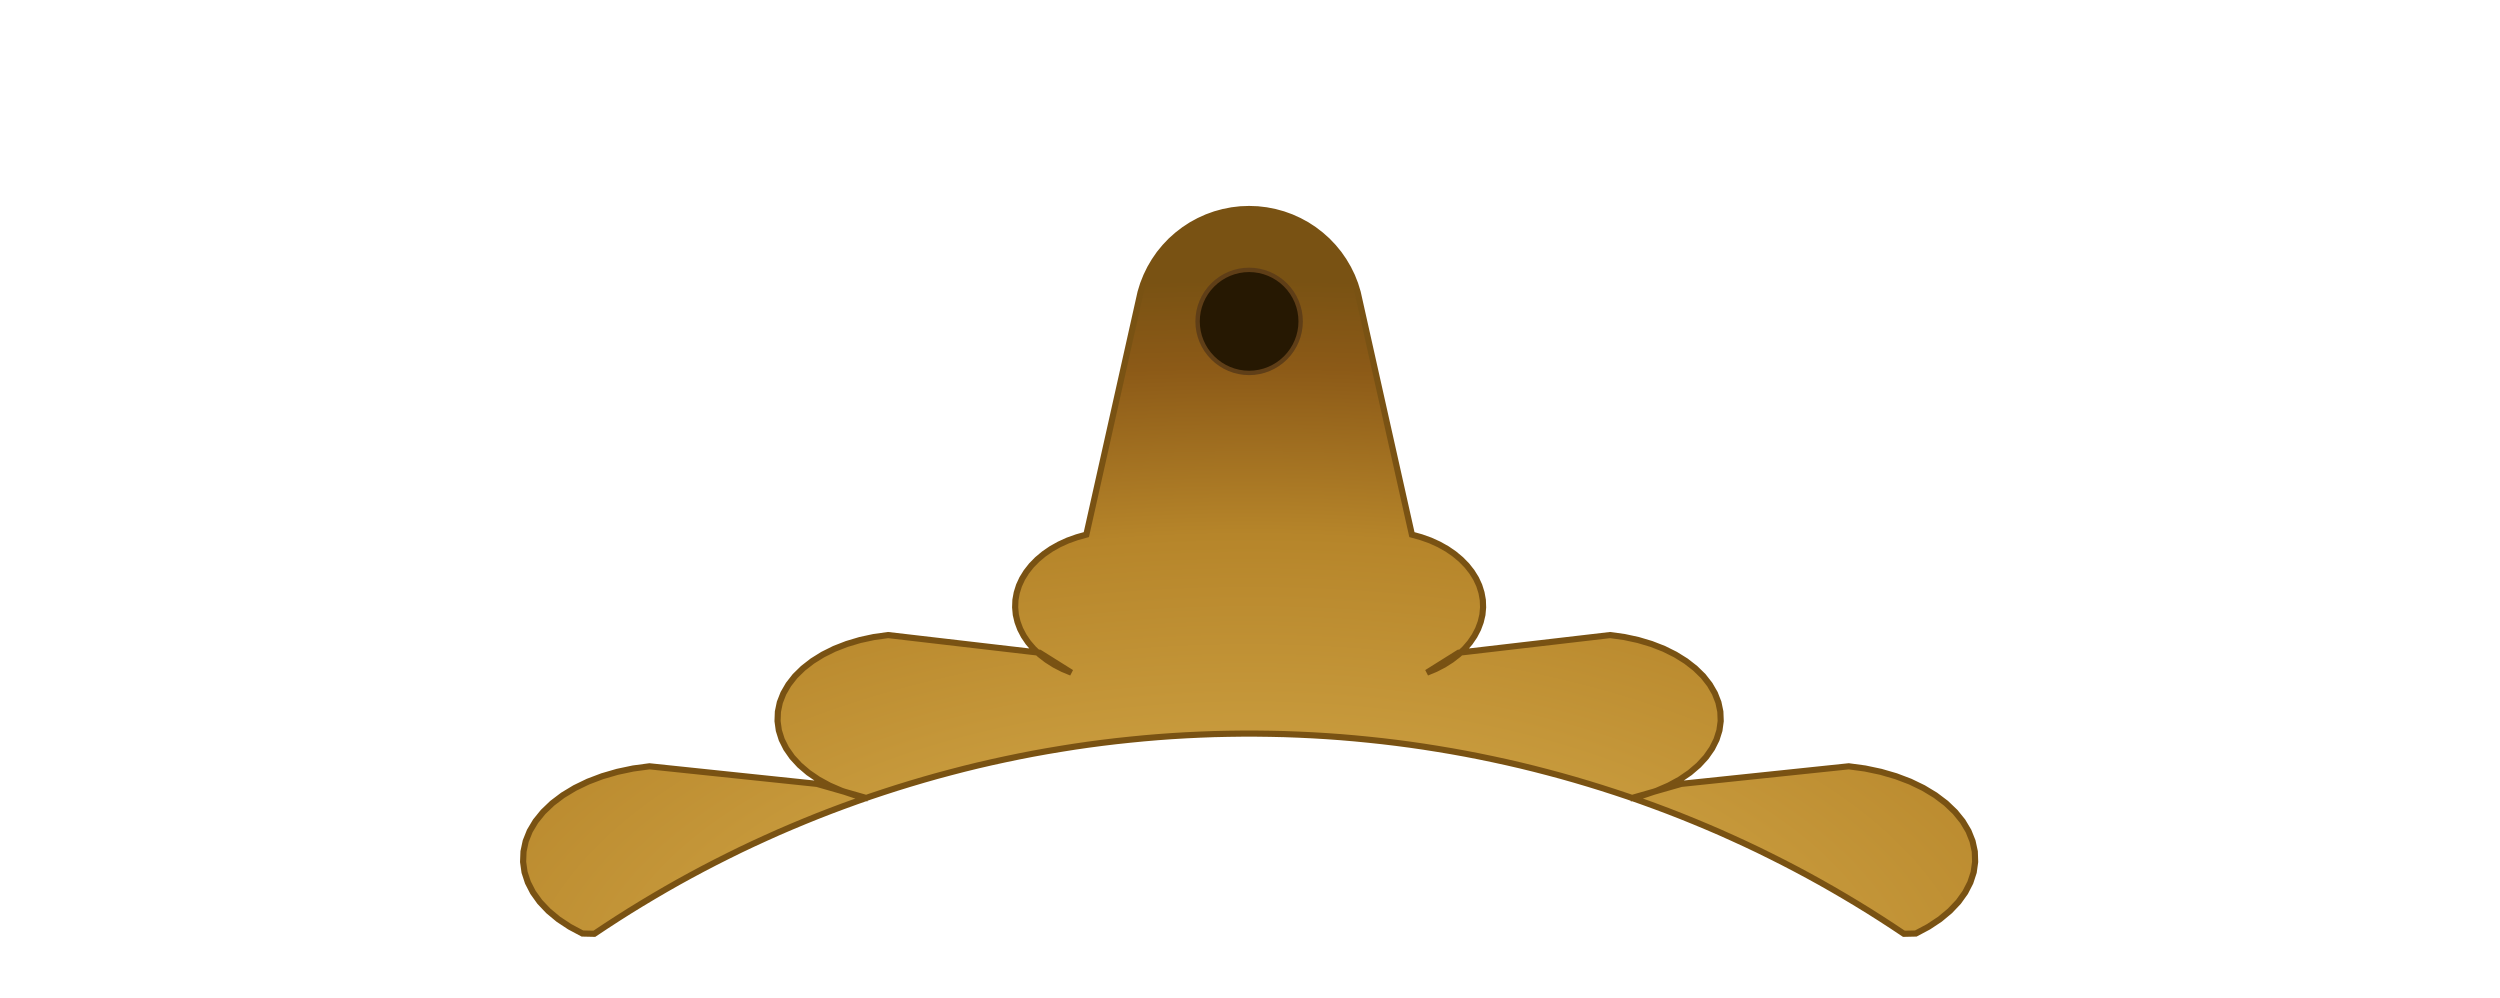
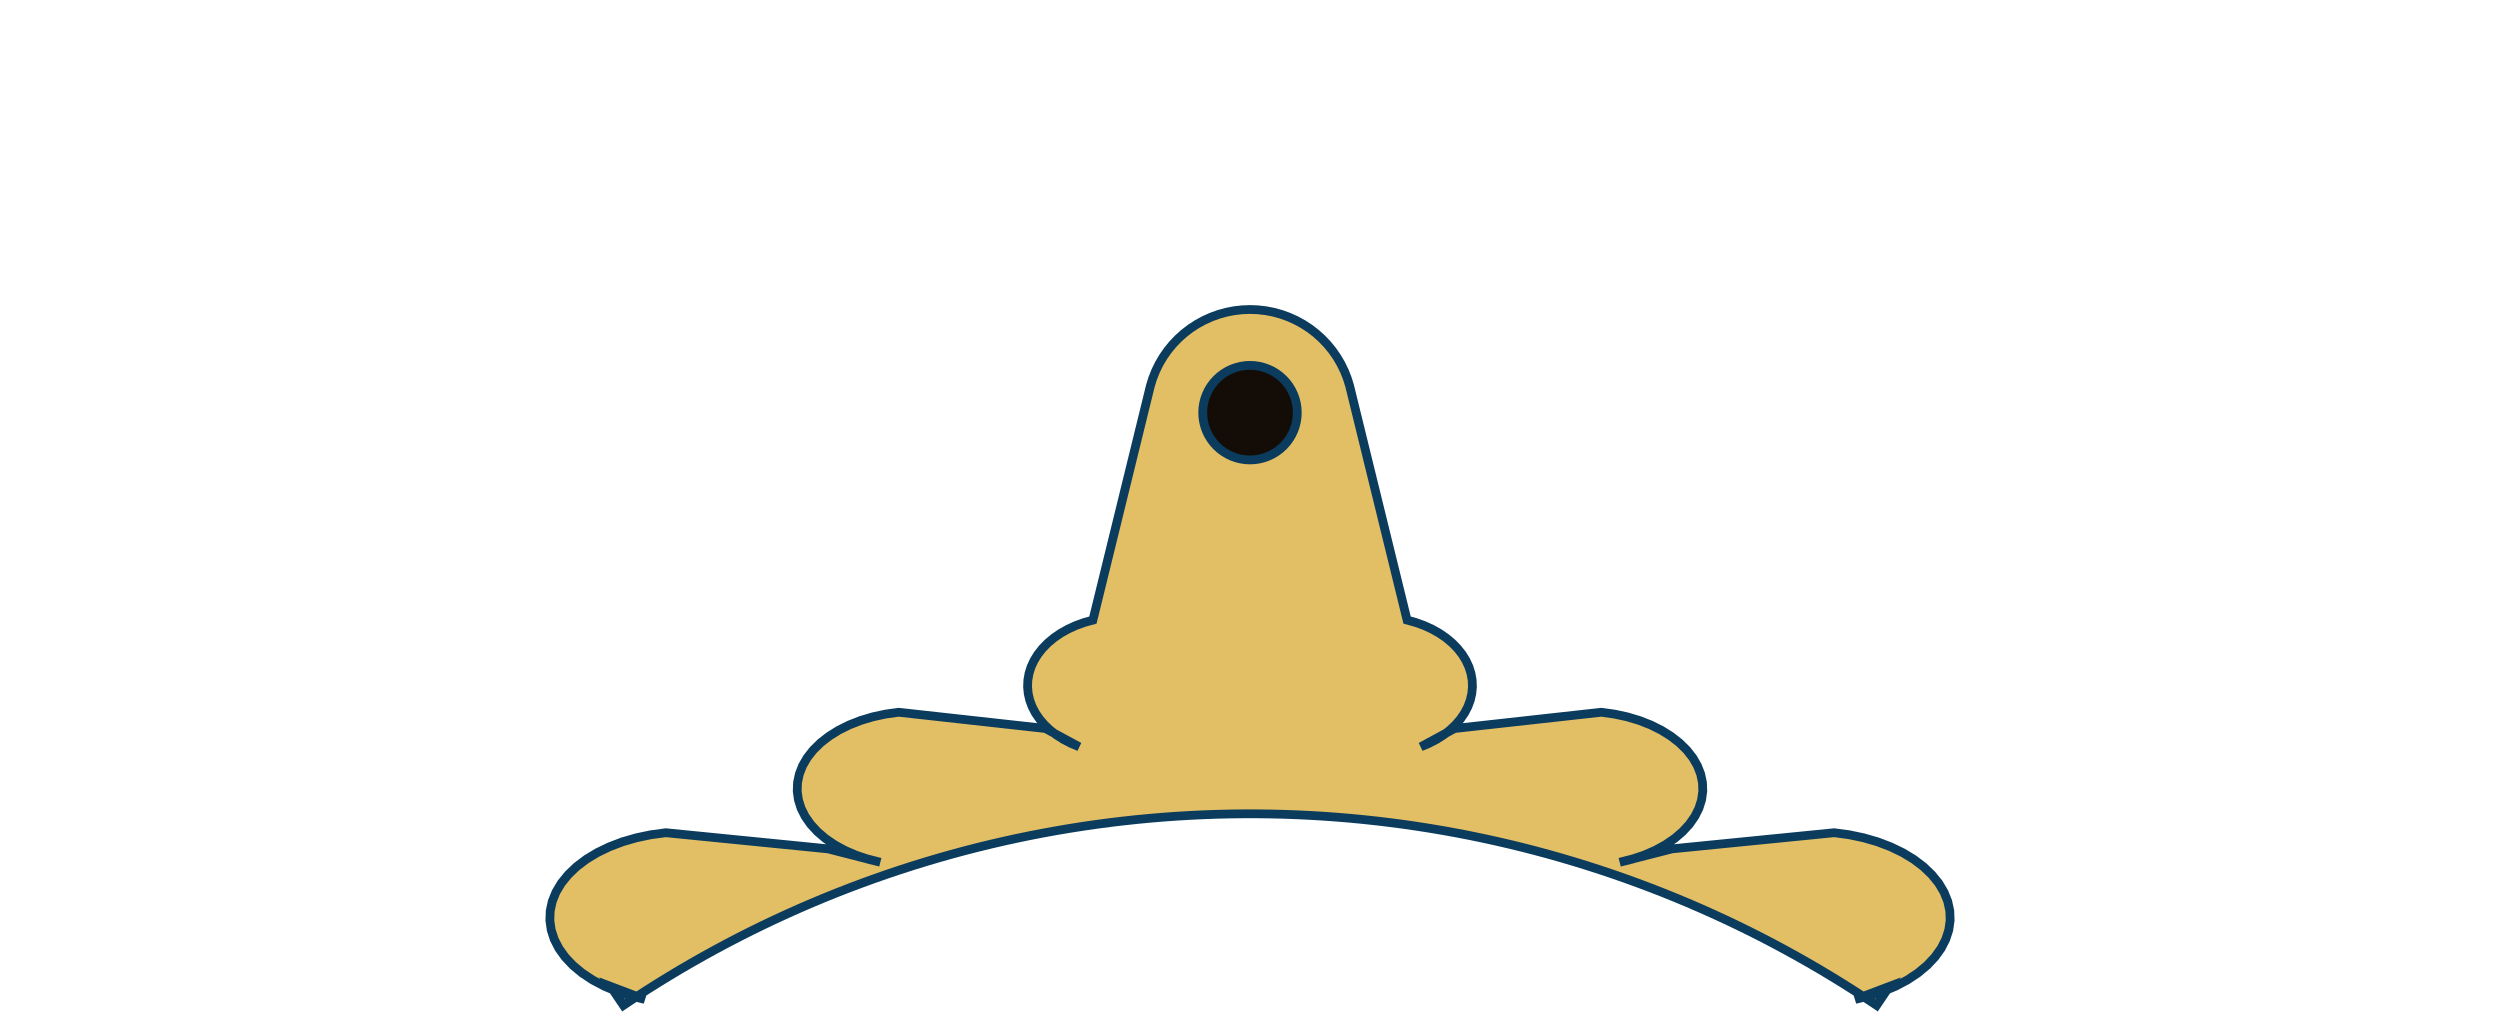
- <svg xmlns="http://www.w3.org/2000/svg" id="kursi-svg" class="kursi-img" viewBox="0 0 569 227" width="569" height="227">
+ <svg xmlns="http://www.w3.org/2000/svg" width="568.8pt" height="234.72pt" viewBox="0 0 568.8 234.72" version="1.1">
  <defs>
-     <radialGradient id="kursi-ancient-grad" cx="50%" cy="110%" r="100%">
-       <stop offset="0%" stop-color="#6e450d" />
-       <stop offset="15%" stop-color="#9d6e20" />
-       <stop offset="35%" stop-color="#c99c3e" />
-       <stop offset="65%" stop-color="#b6852a" />
-       <stop offset="88%" stop-color="#8c5a17" />
-       <stop offset="100%" stop-color="#795213" />
-     </radialGradient>
-     <radialGradient id="kursi-dark-grad" cx="50%" cy="110%" r="100%">
-       <stop offset="0%" stop-color="#0a0e17" />
-       <stop offset="25%" stop-color="#0f1522" />
-       <stop offset="60%" stop-color="#151d2c" />
-       <stop offset="85%" stop-color="#0f1522" />
-       <stop offset="100%" stop-color="#070a10" />
-     </radialGradient>
-     <radialGradient id="kursi-light-grad" cx="50%" cy="110%" r="100%">
-       <stop offset="0%" stop-color="#e2e8f0" />
-       <stop offset="25%" stop-color="#edf2f7" />
-       <stop offset="65%" stop-color="#f8fafc" />
-       <stop offset="85%" stop-color="#edf2f7" />
-       <stop offset="100%" stop-color="#cbd5e1" />
-     </radialGradient>
-     <style>
-       .kursi-body {
-         fill: url(#kursi-ancient-grad);
-         stroke: #795213;
-         stroke-width: 1.4px;
-       }
-       .kursi-hole {
-         fill: #261802;
-         stroke: #5f3e17;
-         stroke-width: 1px;
-       }
-     </style>
+     <style type="text/css">*{stroke-linejoin: round; stroke-linecap: butt}</style>
  </defs>
-   <g id="figure_kursi">
-     <path class="kursi-body" fill="url(#kursi-ancient-grad)" stroke="#795213" stroke-width="1.4" d="m135.27 212.53l2.66-1.77 2.68-1.74 2.7-1.71 2.72-1.67 2.74-1.64 2.76-1.61 2.78-1.58 2.8-1.54 2.82-1.51 2.83-1.47 2.86-1.44 2.86-1.41 2.89-1.37 2.9-1.33 2.92-1.31 2.93-1.26 2.95-1.23 2.96-1.2 2.98-1.16 2.99-1.12 3.01-1.09 3.01-1.06 3.03-1.01 3.04-0.98 3.05-0.94 3.07-0.91 3.07-0.87 3.09-0.83 3.09-0.8 3.1-0.76 3.12-0.72 3.12-0.68 3.13-0.65 3.13-0.61 3.15-0.57 3.15-0.53 3.15-0.5 3.16-0.46 3.17-0.42 3.17-0.38 3.18-0.34 3.18-0.31 3.18-0.27 3.19-0.23 3.19-0.19 3.19-0.15 3.19-0.12 3.2-0.07 3.19-0.04h3.2l3.19 0.04 3.2 0.07 3.19 0.12 3.19 0.15 3.19 0.19 3.19 0.23 3.18 0.27 3.18 0.31 3.18 0.34 3.17 0.38 3.17 0.42 3.16 0.46 3.15 0.5 3.15 0.53 3.15 0.57 3.13 0.61 3.13 0.65 3.12 0.68 3.12 0.72 3.1 0.76 3.09 0.8 3.09 0.83 3.07 0.87 3.07 0.91 3.05 0.94 3.04 0.98 3.03 1.01 3.02 1.06 3 1.09 2.99 1.12 2.98 1.16 2.96 1.2 2.95 1.23 2.93 1.26 2.92 1.31 2.9 1.33 2.89 1.37 2.86 1.41 2.86 1.44 2.83 1.47 2.82 1.51 2.8 1.54 2.78 1.58 2.76 1.61 2.74 1.64 2.72 1.67 2.7 1.71 2.68 1.74 2.66 1.77 2.71-0.06 2.89-1.54 2.6-1.72 2.28-1.9 1.93-2.04 1.55-2.16 1.16-2.26 0.76-2.32 0.33-2.36-0.08-2.37-0.51-2.35-0.92-2.3-1.33-2.23-1.71-2.11-2.08-1.99-2.41-1.82-2.73-1.65-3-1.45-3.24-1.23-3.44-1-3.6-0.76-3.71-0.5-38.12 4-11.64 3.33 3.09-0.77 2.95-0.99 2.75-1.19 2.53-1.38 2.28-1.56 1.99-1.7 1.69-1.84 1.36-1.95 1.02-2.03 0.66-2.09 0.29-2.12-0.08-2.14-0.44-2.11-0.81-2.07-1.16-2-1.49-1.91-1.82-1.78-2.12-1.65-2.38-1.48-2.63-1.31-2.83-1.1-3.01-0.9-3.15-0.68-3.24-0.45-34.48 4.02-7.24 4.54 2-0.83 1.88-0.97 1.73-1.1 1.58-1.22 1.41-1.32 1.22-1.42 1.02-1.5 0.82-1.57 0.6-1.61 0.39-1.65 0.15-1.67-0.06-1.68-0.3-1.66-0.51-1.63-0.73-1.58-0.95-1.53-1.14-1.45-1.34-1.37-1.51-1.26-1.67-1.15-1.82-1.02-1.95-0.89-2.07-0.74-2.15-0.6-12.34-55.15-0.58-1.88-0.72-1.83-0.87-1.77-1-1.7-1.12-1.62-1.25-1.52-1.36-1.43-1.47-1.31-1.56-1.2-1.65-1.08-1.73-0.94-1.79-0.81-1.85-0.67-1.9-0.52-1.94-0.38-1.95-0.23-1.97-0.07-1.97 0.07-1.95 0.23-1.94 0.38-1.9 0.52-1.85 0.67-1.79 0.81-1.73 0.94-1.65 1.08-1.56 1.2-1.47 1.31-1.36 1.43-1.25 1.52-1.12 1.62-1 1.7-0.86 1.77-0.73 1.83-0.58 1.88-12.34 55.15-2.15 0.6-2.07 0.74-1.95 0.89-1.82 1.02-1.67 1.15-1.51 1.26-1.34 1.37-1.14 1.45-0.95 1.53-0.73 1.58-0.51 1.63-0.3 1.66-0.06 1.68 0.15 1.67 0.39 1.65 0.6 1.61 0.82 1.57 1.02 1.5 1.22 1.42 1.41 1.32 1.58 1.22 1.73 1.1 1.88 0.97 2 0.83-7.24-4.54-34.48-4.02-3.24 0.45-3.15 0.68-3.01 0.9-2.83 1.1-2.63 1.31-2.38 1.48-2.12 1.65-1.82 1.78-1.49 1.91-1.16 2-0.81 2.07-0.44 2.11-0.08 2.14 0.29 2.12 0.66 2.09 1.02 2.03 1.36 1.95 1.69 1.84 1.99 1.7 2.28 1.56 2.53 1.38 2.75 1.19 2.95 0.99 3.09 0.77-11.64-3.33-38.12-4-3.71 0.5-3.6 0.76-3.44 1-3.24 1.23-3 1.45-2.73 1.65-2.41 1.82-2.08 1.99-1.71 2.11-1.33 2.23-0.92 2.3-0.5 2.35-0.09 2.37 0.33 2.36 0.76 2.32 1.16 2.26 1.55 2.16 1.93 2.04 2.28 1.9 2.6 1.72 2.89 1.54z" />
-     <path class="kursi-hole" fill="#261802" stroke="#5f3e17" stroke-width="1" d="m284.3 84.88c3.11 0 6.09-1.24 8.29-3.44 2.2-2.2 3.44-5.18 3.44-8.29 0-3.11-1.24-6.09-3.44-8.29-2.2-2.2-5.18-3.44-8.29-3.44-3.11 0-6.09 1.24-8.29 3.44-2.2 2.2-3.44 5.18-3.44 8.29 0 3.11 1.24 6.09 3.44 8.29 2.2 2.2 5.18 3.44 8.29 3.44z" />
+   <g id="figure_1">
+     <g id="patch_1">
+       <path d="M 0 234.72  L 568.8 234.72  L 568.8 0  L 0 0  L 0 234.72  z " style="fill: none; opacity: 0" />
+     </g>
+     <g id="axes_1">
+       <g id="patch_2">
+         <path d="M 141.837 228.741  L 144.381 227.047  L 146.945 225.384  L 149.528 223.752  L 152.132 222.15  L 154.754 220.58  L 157.395 219.042  L 160.054 217.535  L 162.731 216.061  L 165.425 214.618  L 168.137 213.208  L 170.865 211.831  L 173.61 210.486  L 176.371 209.174  L 179.147 207.896  L 181.938 206.651  L 184.744 205.439  L 187.564 204.262  L 190.398 203.118  L 193.246 202.008  L 196.106 200.932  L 198.98 199.891  L 201.866 198.884  L 204.763 197.912  L 207.672 196.975  L 210.592 196.073  L 213.523 195.205  L 216.464 194.373  L 219.414 193.576  L 222.374 192.815  L 225.343 192.089  L 228.321 191.399  L 231.306 190.745  L 234.299 190.126  L 237.299 189.544  L 240.306 188.997  L 243.32 188.486  L 246.339 188.012  L 249.364 187.574  L 252.393 187.172  L 255.428 186.807  L 258.466 186.477  L 261.509 186.185  L 264.554 185.929  L 267.602 185.709  L 270.653 185.526  L 273.706 185.379  L 276.76 185.269  L 279.816 185.196  L 282.872 185.16  L 285.928 185.16  L 288.984 185.196  L 292.04 185.269  L 295.094 185.379  L 298.147 185.526  L 301.198 185.709  L 304.246 185.929  L 307.291 186.185  L 310.334 186.477  L 313.372 186.807  L 316.407 187.172  L 319.436 187.574  L 322.461 188.012  L 325.48 188.486  L 328.494 188.997  L 331.501 189.544  L 334.501 190.126  L 337.494 190.745  L 340.479 191.399  L 343.457 192.089  L 346.426 192.815  L 349.386 193.576  L 352.336 194.373  L 355.277 195.205  L 358.208 196.073  L 361.128 196.975  L 364.037 197.912  L 366.934 198.884  L 369.82 199.891  L 372.694 200.932  L 375.554 202.008  L 378.402 203.118  L 381.236 204.262  L 384.056 205.439  L 386.862 206.651  L 389.653 207.896  L 392.429 209.174  L 395.19 210.486  L 397.935 211.831  L 400.663 213.208  L 403.375 214.618  L 406.069 216.061  L 408.746 217.535  L 411.405 219.042  L 414.046 220.58  L 416.668 222.15  L 419.272 223.752  L 421.855 225.384  L 424.419 227.047  L 426.963 228.741  L 429.873 224.428  L 422.087 227.382  L 425.332 226.596  L 428.418 225.59  L 431.305 224.375  L 433.959 222.968  L 436.346 221.385  L 438.438 219.646  L 440.208 217.773  L 441.633 215.789  L 442.698 213.718  L 443.388 211.586  L 443.695 209.42  L 443.616 207.245  L 443.15 205.089  L 442.304 202.979  L 441.089 200.941  L 439.519 199  L 437.614 197.179  L 435.398 195.502  L 432.897 193.989  L 430.142 192.66  L 427.169 191.529  L 424.013 190.612  L 420.714 189.92  L 417.312 189.46  L 380.412 193.132  L 368.508 196.182  L 371.347 195.474  L 374.047 194.569  L 376.574 193.476  L 378.896 192.209  L 380.985 190.785  L 382.815 189.22  L 384.363 187.534  L 385.611 185.748  L 386.543 183.884  L 387.147 181.966  L 387.415 180.016  L 387.346 178.058  L 386.938 176.118  L 386.198 174.219  L 385.135 172.385  L 383.761 170.638  L 382.094 168.999  L 380.155 167.49  L 377.966 166.128  L 375.556 164.932  L 372.955 163.914  L 370.193 163.089  L 367.306 162.466  L 364.33 162.052  L 330.951 165.748  L 323.263 169.91  L 325.095 169.147  L 326.815 168.256  L 328.407 167.247  L 329.855 166.13  L 331.146 164.915  L 332.267 163.613  L 333.207 162.238  L 333.958 160.803  L 334.511 159.321  L 334.861 157.807  L 335.006 156.275  L 334.944 154.74  L 334.676 153.217  L 334.203 151.72  L 333.531 150.264  L 332.665 148.863  L 331.616 147.531  L 330.391 146.28  L 329.004 145.122  L 327.468 144.069  L 325.797 143.13  L 324.008 142.315  L 322.117 141.631  L 320.143 141.085  L 307.072 87.813  L 306.538 86.087  L 305.872 84.407  L 305.079 82.784  L 304.164 81.226  L 303.131 79.743  L 301.987 78.344  L 300.74 77.037  L 299.395 75.83  L 297.962 74.73  L 296.448 73.744  L 294.862 72.877  L 293.215 72.134  L 291.516 71.521  L 289.774 71.039  L 288 70.694  L 286.206 70.486  L 284.4 70.416  L 284.4 70.416  L 282.594 70.486  L 280.8 70.694  L 279.026 71.039  L 277.284 71.521  L 275.585 72.134  L 273.938 72.877  L 272.352 73.744  L 270.838 74.73  L 269.405 75.83  L 268.06 77.037  L 266.813 78.344  L 265.669 79.743  L 264.636 81.226  L 263.721 82.784  L 262.928 84.407  L 262.262 86.087  L 261.728 87.813  L 248.657 141.085  L 246.683 141.631  L 244.792 142.315  L 243.003 143.13  L 241.332 144.069  L 239.796 145.122  L 238.409 146.28  L 237.184 147.531  L 236.135 148.863  L 235.269 150.264  L 234.597 151.72  L 234.124 153.217  L 233.856 154.74  L 233.794 156.275  L 233.939 157.807  L 234.289 159.321  L 234.842 160.803  L 235.593 162.238  L 236.533 163.613  L 237.654 164.915  L 238.945 166.13  L 240.393 167.247  L 241.985 168.256  L 243.705 169.147  L 245.537 169.91  L 237.849 165.748  L 204.47 162.052  L 201.494 162.466  L 198.607 163.089  L 195.845 163.914  L 193.244 164.932  L 190.834 166.128  L 188.645 167.49  L 186.706 168.999  L 185.039 170.638  L 183.665 172.385  L 182.602 174.219  L 181.862 176.118  L 181.454 178.058  L 181.385 180.016  L 181.653 181.966  L 182.257 183.884  L 183.189 185.748  L 184.437 187.534  L 185.985 189.22  L 187.815 190.785  L 189.904 192.209  L 192.226 193.476  L 194.753 194.569  L 197.453 195.474  L 200.292 196.182  L 188.388 193.132  L 151.488 189.46  L 148.086 189.92  L 144.787 190.612  L 141.631 191.529  L 138.658 192.66  L 135.903 193.989  L 133.402 195.502  L 131.186 197.179  L 129.281 199  L 127.711 200.941  L 126.496 202.979  L 125.65 205.089  L 125.184 207.245  L 125.105 209.42  L 125.412 211.586  L 126.102 213.718  L 127.167 215.789  L 128.592 217.773  L 130.362 219.646  L 132.454 221.385  L 134.841 222.968  L 137.495 224.375  L 140.382 225.59  L 143.468 226.596  L 146.713 227.382  L 138.927 224.428  z " clip-path="url(#pd275912c7d)" style="fill: #e2bf65; stroke: #0b3c5d; stroke-width: 2; stroke-linejoin: miter" />
+       </g>
+       <g id="patch_3">
+         <path d="M 284.4 104.646  C 287.253 104.646 289.99 103.512 292.007 101.495  C 294.024 99.478 295.158 96.741 295.158 93.888  C 295.158 91.035 294.024 88.298 292.007 86.281  C 289.99 84.264 287.253 83.13 284.4 83.13  C 281.547 83.13 278.81 84.264 276.793 86.281  C 274.776 88.298 273.642 91.035 273.642 93.888  C 273.642 96.741 274.776 99.478 276.793 101.495  C 278.81 103.512 281.547 104.646 284.4 104.646  z " clip-path="url(#pd275912c7d)" style="fill: #140d07; stroke: #140d07; stroke-linejoin: miter" />
+       </g>
+       <g id="patch_4">
+         <path d="M 284.4 104.646  C 287.253 104.646 289.99 103.512 292.007 101.495  C 294.024 99.478 295.158 96.741 295.158 93.888  C 295.158 91.035 294.024 88.298 292.007 86.281  C 289.99 84.264 287.253 83.13 284.4 83.13  C 281.547 83.13 278.81 84.264 276.793 86.281  C 274.776 88.298 273.642 91.035 273.642 93.888  C 273.642 96.741 274.776 99.478 276.793 101.495  C 278.81 103.512 281.547 104.646 284.4 104.646  L 284.4 104.646  z " clip-path="url(#pd275912c7d)" style="fill: none; stroke: #0b3c5d; stroke-width: 2; stroke-linejoin: miter" />
+       </g>
+     </g>
  </g>
+   <defs>
+     <clipPath id="pd275912c7d">
+       <rect x="0.78" y="0" width="567.24" height="234.72" />
+     </clipPath>
+   </defs>
</svg>
